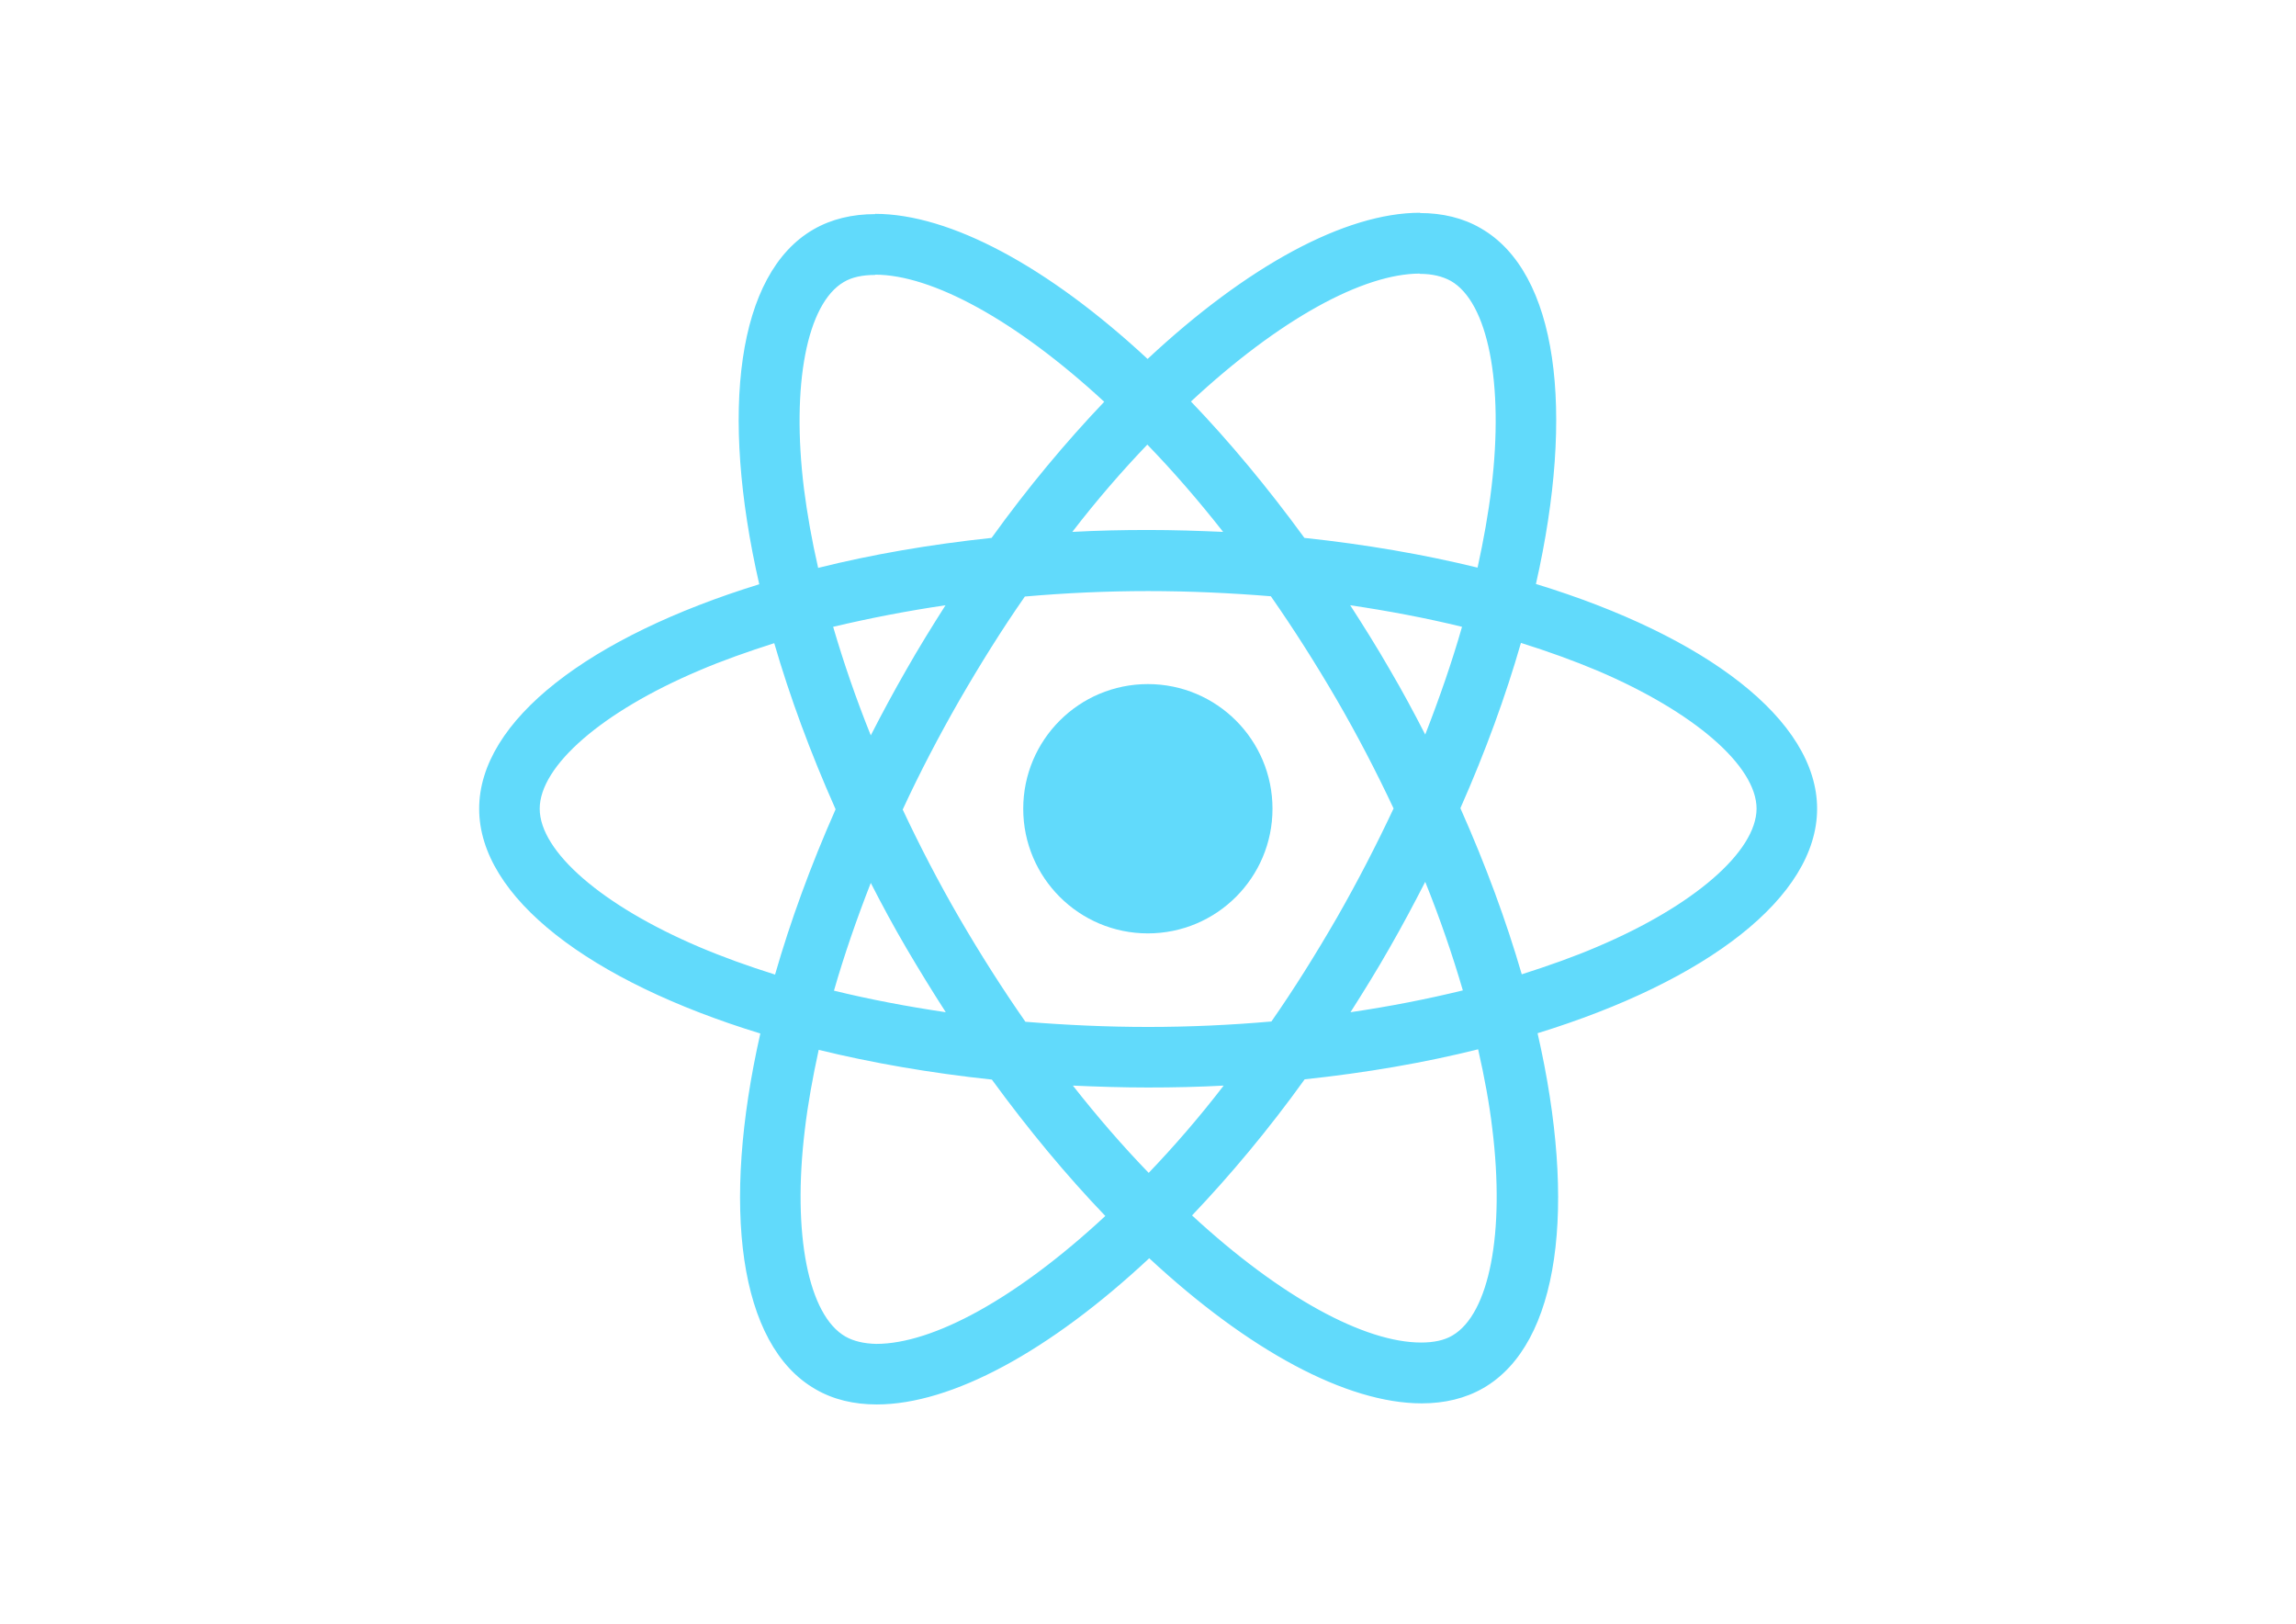
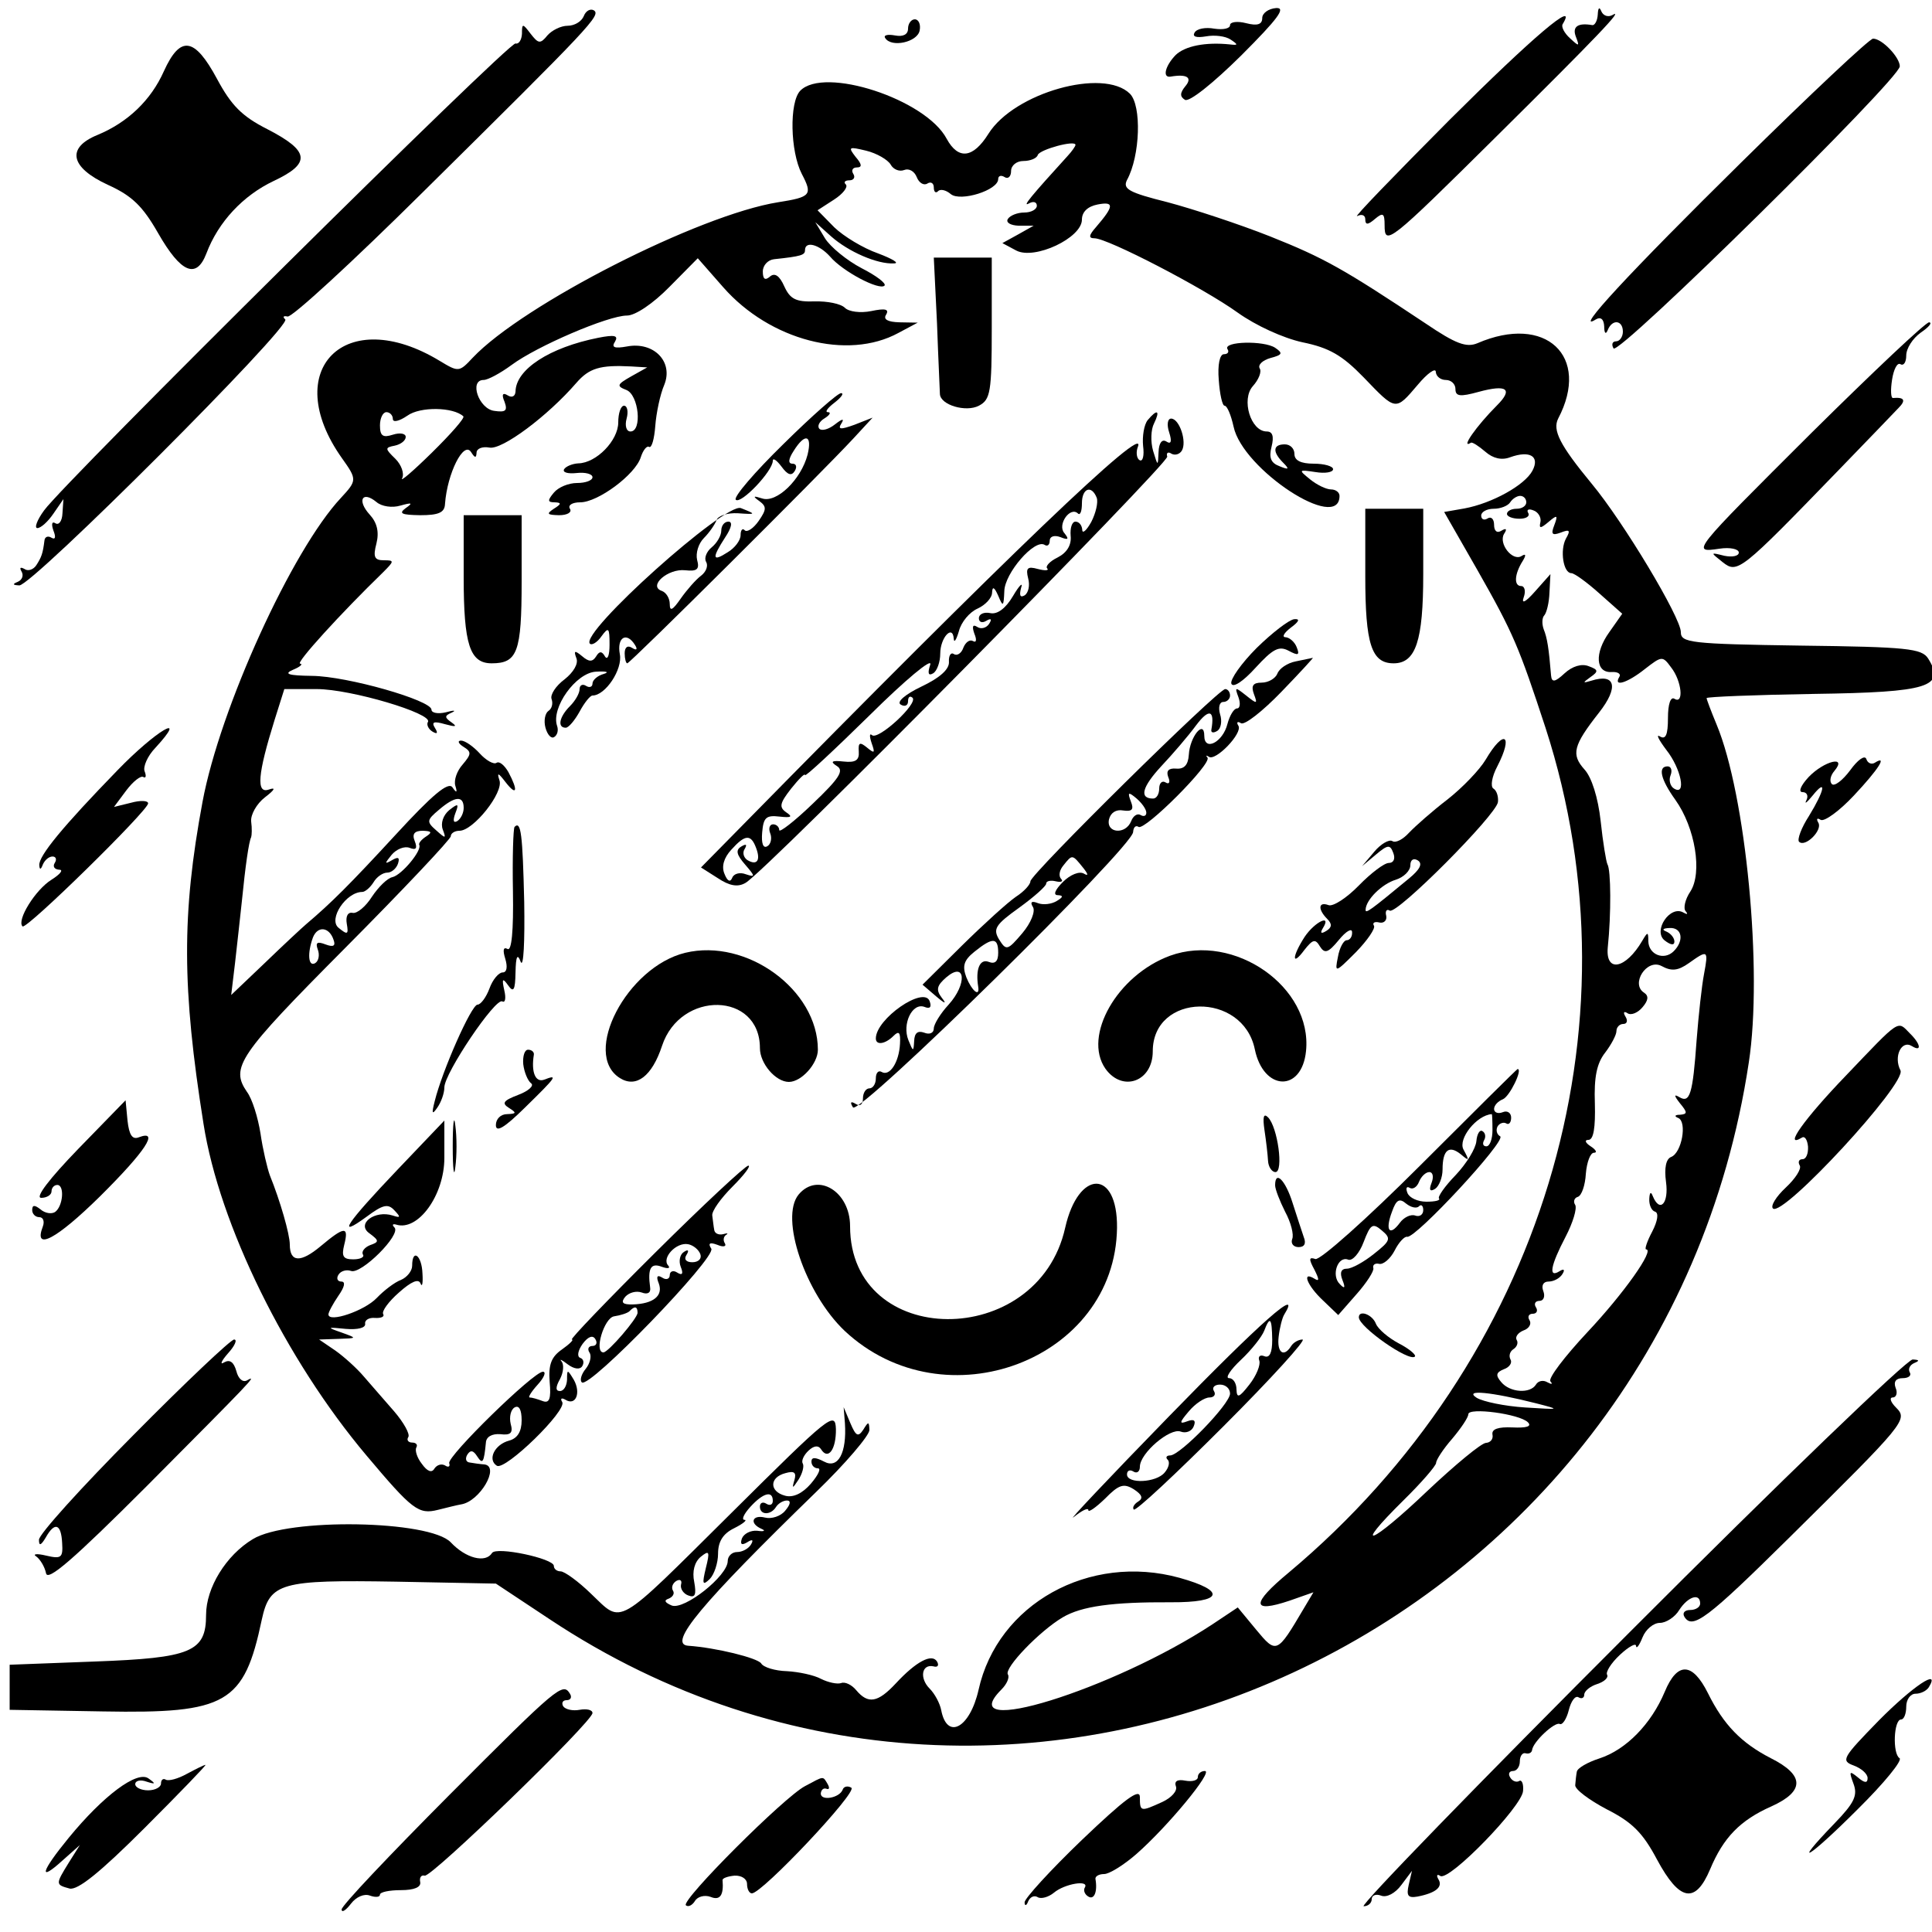
- <svg xmlns="http://www.w3.org/2000/svg" viewBox="0 0 841.9 595.3">
-   <g fill="#61DAFB">
-     <path d="M666.3 296.5c0-32.5-40.7-63.3-103.1-82.4 14.4-63.6 8-114.2-20.2-130.4-6.5-3.8-14.1-5.6-22.4-5.6v22.3c4.6 0 8.3.9 11.4 2.6 13.6 7.8 19.5 37.5 14.9 75.7-1.1 9.4-2.9 19.3-5.1 29.4-19.6-4.8-41-8.5-63.5-10.9-13.5-18.5-27.5-35.3-41.6-50 32.6-30.3 63.2-46.9 84-46.9V78c-27.5 0-63.5 19.6-99.9 53.6-36.4-33.8-72.4-53.2-99.9-53.2v22.3c20.7 0 51.4 16.5 84 46.6-14 14.7-28 31.4-41.3 49.9-22.6 2.4-44 6.1-63.6 11-2.3-10-4-19.7-5.2-29-4.7-38.2 1.1-67.9 14.6-75.8 3-1.8 6.9-2.6 11.5-2.6V78.5c-8.4 0-16 1.8-22.6 5.6-28.1 16.2-34.4 66.7-19.9 130.1-62.2 19.2-102.7 49.9-102.7 82.3 0 32.5 40.7 63.3 103.1 82.4-14.4 63.6-8 114.2 20.2 130.4 6.5 3.8 14.1 5.6 22.5 5.6 27.5 0 63.5-19.6 99.9-53.6 36.4 33.8 72.4 53.2 99.9 53.2 8.4 0 16-1.8 22.6-5.6 28.1-16.2 34.4-66.7 19.9-130.1 62-19.1 102.5-49.9 102.5-82.3zm-130.2-66.7c-3.7 12.9-8.3 26.2-13.5 39.5-4.1-8-8.4-16-13.1-24-4.6-8-9.5-15.8-14.4-23.4 14.2 2.1 27.9 4.7 41 7.9zm-45.8 106.5c-7.8 13.5-15.8 26.3-24.1 38.2-14.9 1.3-30 2-45.2 2-15.1 0-30.2-.7-45-1.9-8.3-11.9-16.4-24.6-24.2-38-7.6-13.1-14.5-26.4-20.8-39.8 6.2-13.4 13.2-26.8 20.7-39.9 7.8-13.5 15.8-26.3 24.1-38.2 14.9-1.3 30-2 45.2-2 15.1 0 30.2.7 45 1.9 8.3 11.9 16.4 24.6 24.2 38 7.6 13.1 14.5 26.4 20.8 39.8-6.3 13.4-13.2 26.8-20.7 39.9zm32.3-13c5.4 13.4 10 26.8 13.8 39.8-13.1 3.2-26.9 5.9-41.2 8 4.9-7.7 9.8-15.6 14.4-23.7 4.6-8 8.9-16.1 13-24.1zM421.2 430c-9.3-9.6-18.6-20.3-27.8-32 9 .4 18.2.7 27.5.7 9.4 0 18.7-.2 27.8-.7-9 11.7-18.3 22.4-27.5 32zm-74.4-58.9c-14.2-2.1-27.9-4.7-41-7.9 3.7-12.9 8.3-26.2 13.5-39.5 4.1 8 8.4 16 13.1 24 4.7 8 9.5 15.8 14.4 23.4zM420.7 163c9.3 9.6 18.6 20.3 27.8 32-9-.4-18.2-.7-27.5-.7-9.4 0-18.7.2-27.8.7 9-11.7 18.3-22.4 27.5-32zm-74 58.9c-4.9 7.7-9.8 15.6-14.4 23.7-4.6 8-8.9 16-13 24-5.4-13.4-10-26.8-13.8-39.8 13.1-3.1 26.9-5.8 41.2-7.9zm-90.5 125.2c-35.4-15.1-58.3-34.9-58.3-50.6 0-15.7 22.9-35.6 58.3-50.6 8.6-3.7 18-7 27.7-10.1 5.7 19.6 13.2 40 22.5 60.9-9.2 20.8-16.6 41.1-22.2 60.6-9.9-3.1-19.3-6.5-28-10.2zM310 490c-13.6-7.8-19.5-37.5-14.9-75.7 1.1-9.4 2.9-19.3 5.1-29.4 19.6 4.8 41 8.5 63.5 10.9 13.5 18.5 27.5 35.3 41.6 50-32.6 30.3-63.2 46.9-84 46.9-4.5-.1-8.3-1-11.3-2.7zm237.2-76.2c4.7 38.2-1.1 67.9-14.6 75.8-3 1.8-6.9 2.6-11.5 2.6-20.7 0-51.4-16.5-84-46.6 14-14.7 28-31.4 41.3-49.9 22.6-2.4 44-6.1 63.6-11 2.3 10.1 4.1 19.8 5.2 29.1zm38.5-66.7c-8.6 3.7-18 7-27.7 10.1-5.7-19.6-13.2-40-22.5-60.9 9.2-20.8 16.6-41.1 22.2-60.6 9.9 3.1 19.3 6.5 28.1 10.2 35.4 15.1 58.3 34.9 58.3 50.6-.1 15.7-23 35.6-58.4 50.6zM320.8 78.4z" />
-     <circle cx="420.9" cy="296.5" r="45.7" />
-     <path d="M520.5 78.1z" />
+ <svg xmlns="http://www.w3.org/2000/svg" version="1.0" width="300pt" height="300pt" viewBox="0 0 300 300" preserveAspectRatio="xMidYMid meet">
+   <g transform="translate(0,300) scale(0.05,-0.05)" fill="#000000" stroke="none">
+     <path d="M1813 5950 c-7 -17 -29 -30 -50 -30 -21 0 -49 -14 -63 -30 -22 -27 -28 -26 -52 5 -25 33 -27 33 -27 0 -1 -19 -10 -33 -20 -30 -21 5 -1398 -1359 -1464 -1450 -22 -30 -31 -55 -21 -55 11 0 33 20 50 45 l31 45 -3 -44 c-1 -24 -11 -38 -22 -31 -11 7 -13 -3 -6 -23 8 -20 6 -29 -6 -22 -11 7 -21 3 -22 -9 -5 -40 -9 -51 -25 -76 -9 -14 -26 -20 -37 -12 -13 7 -16 4 -9 -8 7 -12 2 -26 -12 -32 -17 -7 -16 -10 5 -11 39 -2 846 805 826 826 -9 8 -6 12 7 9 13 -4 202 170 420 386 526 520 554 550 531 565 -11 6 -25 -2 -31 -18z" />
+     <path d="M3920 5944 c0 -20 -15 -25 -50 -16 -27 7 -50 4 -50 -6 0 -11 -22 -15 -49 -11 -27 5 -54 0 -61 -12 -8 -13 5 -17 35 -12 27 5 61 1 77 -10 24 -16 23 -18 -2 -15 -77 8 -140 -5 -169 -33 -32 -33 -42 -71 -16 -67 52 9 69 -3 46 -30 -17 -21 -17 -32 -1 -42 13 -8 87 51 174 137 115 115 141 150 109 148 -24 -2 -43 -16 -43 -31z" />
+     <path d="M4962 5955 c-1 -19 -9 -34 -17 -33 -45 8 -63 -5 -51 -36 12 -31 10 -31 -18 -5 -18 16 -28 36 -23 44 49 81 -93 -40 -351 -297 -171 -172 -301 -306 -287 -299 14 7 25 3 25 -10 0 -18 8 -18 30 1 25 21 30 18 30 -19 0 -66 13 -56 344 272 316 313 403 404 363 380 -13 -7 -28 -2 -34 12 -6 15 -10 11 -11 -10z" />
+     <path d="M2820 5911 c0 -18 -15 -26 -41 -21 -22 4 -36 1 -30 -8 19 -31 100 -13 107 23 4 19 -3 35 -15 35 -11 0 -21 -13 -21 -29z" />
+     <path d="M5407 5495 c-346 -341 -523 -532 -451 -487 15 9 25 1 26 -22 0 -21 5 -26 11 -11 14 35 47 31 47 -5 0 -16 -10 -30 -21 -30 -12 0 -15 -10 -8 -22 15 -24 889 837 889 876 0 28 -55 86 -83 86 -11 0 -195 -173 -410 -385z" />
+     <path d="M509 5779 c-40 -90 -112 -159 -206 -198 -98 -40 -85 -101 32 -155 75 -34 108 -66 156 -150 71 -124 119 -144 150 -63 37 98 114 180 209 225 117 55 112 93 -20 161 -79 40 -112 74 -156 156 -70 130 -114 136 -165 24z" />
+     <path d="M2485 5718 c-34 -36 -31 -188 5 -258 34 -65 29 -72 -73 -88 -246 -39 -793 -318 -949 -483 -42 -45 -44 -45 -102 -10 -293 178 -499 -27 -304 -302 47 -66 47 -69 -3 -123 -152 -162 -376 -654 -430 -944 -65 -349 -64 -579 3 -1000 49 -313 255 -732 506 -1030 143 -170 162 -184 222 -169 28 7 60 15 72 17 58 9 121 117 73 124 -14 1 -35 4 -46 6 -12 1 -15 12 -8 24 10 16 19 14 31 -5 17 -26 21 -19 27 43 1 18 19 28 45 26 32 -4 40 4 32 32 -5 21 0 44 12 51 14 8 22 -7 22 -40 0 -35 -13 -56 -39 -63 -45 -12 -68 -59 -38 -78 26 -16 219 172 203 198 -7 11 -2 14 10 7 32 -20 49 21 26 62 -20 33 -21 33 -21 0 -1 -19 -10 -35 -22 -35 -14 0 -14 12 0 37 11 21 13 45 5 55 -8 9 1 5 19 -9 20 -15 38 -17 45 -6 7 11 4 23 -6 26 -11 4 -7 23 7 43 17 23 32 29 40 15 7 -11 3 -21 -9 -21 -12 0 -17 -9 -9 -21 7 -11 1 -34 -12 -50 -14 -17 -19 -36 -12 -42 22 -22 418 388 402 415 -11 17 -5 21 19 12 19 -8 29 -5 23 5 -6 9 -4 21 4 26 8 5 4 6 -10 2 -14 -3 -26 3 -27 14 -2 10 -4 30 -6 44 -2 14 27 54 63 90 36 36 58 65 49 65 -9 0 -139 -121 -289 -270 -149 -148 -266 -270 -259 -270 7 0 -7 -14 -31 -31 -33 -23 -42 -47 -38 -100 5 -54 -1 -68 -22 -60 -16 6 -33 11 -40 11 -6 0 5 18 25 40 20 22 27 40 16 40 -29 0 -297 -262 -291 -284 4 -11 -3 -14 -13 -7 -11 6 -25 2 -33 -10 -8 -14 -22 -9 -39 15 -15 19 -22 42 -17 51 5 8 -1 15 -13 15 -12 0 -18 8 -12 17 6 9 -14 45 -44 80 -30 34 -72 83 -94 108 -22 26 -62 62 -89 81 l-50 34 60 2 c59 2 59 2 9 20 -46 16 -45 17 14 11 37 -3 62 3 60 16 -2 11 12 20 31 18 19 -1 30 4 25 12 -5 9 17 39 49 67 38 34 61 44 67 28 5 -13 8 1 6 31 -2 57 -32 79 -32 24 0 -16 -16 -36 -35 -44 -19 -7 -52 -32 -75 -56 -38 -40 -150 -78 -150 -51 0 7 14 33 31 58 19 27 23 44 9 44 -12 0 -16 10 -9 21 7 12 25 17 39 12 31 -12 157 113 135 135 -8 8 -6 12 5 9 68 -22 150 91 150 207 l0 116 -145 -152 c-160 -168 -193 -217 -97 -147 51 38 67 42 87 20 20 -21 19 -24 -5 -16 -56 18 -114 -26 -73 -55 31 -23 31 -27 2 -37 -17 -7 -27 -20 -22 -29 6 -8 -8 -15 -30 -15 -31 0 -37 9 -28 45 15 59 1 58 -73 -4 -62 -52 -96 -51 -96 5 0 32 -30 136 -62 215 -8 22 -22 81 -29 130 -8 50 -26 108 -42 129 -52 76 -27 113 303 445 182 183 330 340 330 349 0 9 12 17 27 17 43 0 138 119 124 157 -8 25 -4 24 19 -6 35 -45 40 -27 9 31 -12 21 -28 35 -37 29 -9 -6 -33 8 -52 29 -20 22 -46 40 -58 40 -12 0 -9 -9 7 -19 26 -16 25 -23 -2 -55 -18 -20 -28 -49 -23 -66 7 -22 4 -24 -9 -5 -13 18 -62 -23 -176 -147 -142 -154 -200 -212 -278 -278 -13 -11 -71 -65 -128 -120 l-105 -100 12 100 c6 55 16 141 21 190 11 111 22 187 29 200 2 6 3 27 0 49 -2 21 17 55 43 75 30 23 35 32 12 24 -40 -14 -35 47 18 217 l30 95 101 0 c105 0 361 -76 345 -102 -5 -8 1 -22 14 -30 15 -9 18 -5 8 11 -12 19 -4 22 31 12 33 -9 39 -8 21 5 -23 16 -23 21 0 31 15 7 7 8 -18 1 -25 -6 -45 -2 -45 8 0 29 -261 104 -371 105 -74 1 -89 6 -59 19 22 9 32 18 22 19 -15 1 127 157 257 283 36 36 36 38 3 38 -29 0 -34 10 -23 52 9 36 2 65 -21 90 -40 44 -23 75 21 39 16 -14 49 -19 75 -11 36 10 39 8 16 -8 -23 -17 -13 -21 45 -22 57 0 76 8 77 35 7 95 58 197 81 161 12 -19 16 -19 17 -2 0 13 18 20 40 16 39 -8 181 98 270 201 40 46 74 56 170 51 l50 -3 -50 -28 c-44 -25 -46 -30 -15 -42 39 -15 50 -129 13 -129 -13 0 -18 18 -12 40 6 22 2 40 -8 40 -10 0 -18 -23 -18 -52 0 -56 -68 -126 -124 -127 -18 -1 -38 -9 -44 -18 -6 -10 11 -15 39 -12 27 3 49 -3 49 -13 0 -10 -21 -18 -48 -18 -26 0 -58 -13 -72 -30 -20 -24 -20 -30 3 -30 21 -1 21 -5 -3 -20 -24 -16 -21 -19 16 -20 26 0 41 9 34 20 -7 11 7 20 32 20 55 0 171 86 188 140 7 22 19 37 26 32 8 -4 16 25 19 65 3 40 15 98 28 128 29 72 -33 135 -116 119 -39 -7 -49 -3 -37 15 11 19 -1 22 -52 12 -151 -30 -256 -98 -257 -167 -1 -15 -11 -20 -24 -12 -16 10 -20 3 -10 -20 10 -28 3 -33 -32 -28 -48 6 -79 96 -33 96 13 0 52 21 86 46 79 59 301 154 359 154 26 0 81 37 132 89 l88 89 79 -90 c145 -165 386 -228 544 -142 l60 32 -56 1 c-37 1 -52 9 -42 24 10 17 -3 20 -46 11 -34 -7 -70 -2 -82 10 -13 13 -55 21 -94 20 -58 -2 -76 7 -94 46 -15 34 -30 44 -45 31 -15 -13 -22 -8 -22 16 0 19 16 36 35 38 85 9 96 13 96 28 0 30 44 18 78 -20 39 -46 153 -106 169 -90 6 7 -26 31 -71 54 -46 24 -97 66 -114 93 l-30 50 49 -44 c54 -48 144 -87 195 -84 19 0 -4 14 -49 31 -46 16 -107 53 -136 81 l-52 53 51 33 c28 18 44 39 37 47 -8 7 -3 13 11 13 13 0 19 9 12 20 -7 11 -2 20 11 20 17 0 16 10 -4 33 -24 31 -21 32 33 19 33 -8 67 -28 76 -43 8 -15 27 -23 42 -17 15 6 32 -4 39 -22 7 -18 22 -27 33 -20 11 7 20 1 20 -12 0 -14 6 -19 13 -12 7 8 25 4 40 -9 30 -24 147 12 147 47 0 10 9 13 20 6 11 -7 20 2 20 19 0 17 17 31 38 31 21 0 42 8 45 19 7 17 117 47 117 31 0 -4 -11 -20 -25 -35 -111 -122 -142 -159 -120 -147 14 8 25 5 25 -7 0 -11 -17 -21 -39 -21 -21 0 -44 -9 -51 -20 -7 -11 8 -20 34 -21 l46 0 -48 -27 -49 -27 43 -23 c57 -30 204 39 204 96 0 24 18 41 49 47 52 10 51 -5 -5 -70 -23 -26 -24 -35 -5 -35 41 0 338 -154 445 -231 56 -40 141 -79 201 -92 83 -17 123 -40 190 -109 101 -105 98 -105 168 -23 30 36 56 54 56 40 1 -14 15 -25 31 -25 17 0 30 -13 30 -28 0 -23 14 -25 72 -9 88 24 108 9 57 -42 -64 -64 -115 -137 -81 -116 4 3 24 -10 45 -28 24 -21 51 -27 77 -17 61 22 93 3 69 -42 -24 -45 -125 -101 -211 -117 l-63 -11 103 -180 c112 -197 129 -238 212 -491 302 -933 -12 -1965 -798 -2623 -117 -97 -116 -127 3 -87 l74 26 -31 -52 c-82 -139 -84 -140 -147 -64 l-57 69 -78 -52 c-308 -203 -813 -360 -656 -203 17 17 26 38 20 47 -12 20 99 135 170 177 59 35 155 48 336 47 162 -1 174 35 27 76 -280 77 -565 -81 -624 -348 -27 -119 -98 -157 -116 -63 -4 21 -20 51 -36 67 -32 32 -25 77 12 69 13 -4 18 3 11 15 -16 26 -65 0 -128 -68 -56 -60 -86 -65 -123 -21 -14 17 -35 27 -47 22 -12 -4 -40 2 -62 13 -22 12 -70 22 -106 24 -37 1 -73 12 -80 24 -11 17 -140 49 -227 55 -64 5 39 129 398 478 91 88 165 175 165 192 -1 27 -3 27 -19 1 -16 -24 -23 -20 -40 20 l-21 50 4 -50 c6 -92 -21 -143 -65 -119 -27 14 -39 14 -39 0 0 -12 9 -21 20 -21 11 0 1 -21 -22 -48 -26 -30 -55 -44 -80 -37 -49 13 -49 57 1 70 28 8 35 2 28 -22 -8 -27 -6 -27 13 2 12 19 18 42 13 50 -5 8 3 26 18 40 17 16 31 17 39 4 22 -35 47 0 46 63 -2 57 -19 43 -325 -261 -364 -361 -336 -345 -435 -251 -40 39 -83 70 -95 70 -11 0 -21 7 -21 17 0 23 -179 61 -192 40 -20 -32 -81 -17 -128 33 -65 69 -506 77 -615 10 -83 -50 -145 -151 -145 -235 0 -115 -46 -134 -346 -145 l-264 -10 0 -70 0 -70 290 -5 c384 -7 438 24 493 285 25 115 58 124 417 118 l310 -6 166 -110 c1462 -972 3457 -47 3725 1728 44 285 -9 832 -100 1050 -17 41 -31 78 -31 82 0 4 150 10 333 13 358 5 410 22 355 110 -20 31 -65 36 -395 40 -345 5 -373 9 -373 42 0 45 -178 342 -277 461 -99 120 -122 166 -104 202 102 194 -39 326 -251 234 -34 -14 -67 -2 -160 61 -257 171 -316 204 -484 271 -96 38 -239 85 -318 106 -120 30 -140 41 -126 69 41 75 46 231 9 268 -82 81 -359 3 -439 -124 -48 -77 -94 -82 -130 -16 -65 123 -381 226 -455 149z m-1046 -1011 c5 -5 -39 -55 -98 -113 -58 -57 -100 -93 -92 -79 7 14 -2 41 -21 60 -33 32 -33 35 -2 41 19 4 34 16 34 27 0 11 -18 14 -40 7 -31 -10 -40 -4 -40 29 0 22 9 41 20 41 11 0 20 -10 20 -21 0 -12 20 -7 45 10 40 29 143 27 174 -2z m3301 -267 c0 -11 -13 -20 -30 -20 -16 0 -30 -7 -30 -16 0 -8 17 -15 39 -15 21 0 33 8 27 18 -6 10 1 14 16 8 15 -5 25 -22 22 -36 -5 -21 0 -21 25 0 27 23 30 22 18 -10 -11 -28 -7 -33 20 -23 28 11 31 7 16 -19 -19 -36 -8 -107 17 -107 9 0 48 -28 87 -63 l71 -63 -40 -57 c-47 -65 -43 -128 8 -124 18 1 29 -6 23 -15 -20 -33 25 -19 79 24 53 41 55 42 82 5 33 -42 40 -116 10 -97 -12 7 -20 -17 -20 -60 0 -52 -7 -68 -25 -57 -13 8 -4 -10 20 -42 46 -58 63 -144 24 -120 -12 7 -17 26 -11 41 6 15 2 28 -9 28 -31 0 -22 -40 24 -104 62 -87 84 -226 47 -284 -17 -25 -23 -53 -15 -62 8 -9 5 -11 -7 -4 -41 24 -95 -56 -59 -86 19 -15 31 -17 31 -4 0 11 -11 25 -25 31 -15 6 -11 10 10 11 39 2 46 -39 13 -72 -30 -30 -78 -11 -79 31 0 30 -2 30 -19 1 -51 -87 -114 -100 -107 -21 11 104 10 242 -1 259 -4 8 -14 68 -21 134 -8 73 -28 136 -50 160 -42 47 -36 74 45 177 62 79 51 123 -24 99 -27 -8 -28 -7 -3 11 26 18 25 23 -5 34 -22 9 -51 0 -75 -22 -30 -28 -40 -29 -42 -7 -7 85 -12 117 -23 144 -6 17 -5 36 2 43 7 8 15 39 16 71 l3 57 -48 -54 c-29 -33 -43 -40 -35 -18 7 19 3 35 -8 35 -23 0 -21 37 5 78 11 18 10 24 -4 15 -28 -17 -72 39 -54 69 10 15 7 19 -8 10 -14 -9 -23 -1 -23 18 0 18 -9 27 -20 20 -11 -7 -20 -3 -20 9 0 11 17 21 39 21 21 0 44 9 51 20 7 11 21 20 31 20 11 0 19 -9 19 -20z m-3300 -949 c0 -16 -9 -34 -20 -41 -12 -7 -14 2 -6 24 12 31 9 32 -19 10 -19 -16 -27 -41 -20 -60 11 -29 9 -29 -20 -3 -31 27 -30 32 8 64 50 43 77 45 77 6z m-117 -89 c-14 -9 -24 -21 -21 -26 9 -17 -54 -93 -83 -100 -16 -3 -44 -31 -64 -61 -19 -30 -46 -53 -60 -50 -15 3 -22 -11 -18 -34 6 -34 2 -35 -26 -12 -32 27 24 111 74 111 9 0 25 14 35 30 10 17 29 30 43 30 13 0 28 13 33 28 6 19 1 22 -18 11 -24 -14 -24 -11 -2 16 15 18 40 28 56 22 20 -8 25 -2 16 21 -9 22 -1 32 25 32 28 -1 30 -5 10 -18z m-287 -321 c7 -19 -1 -23 -25 -14 -26 10 -32 6 -24 -16 6 -16 3 -35 -8 -42 -22 -13 -25 31 -7 80 15 37 51 32 64 -8z m4256 -106 c-7 -36 -17 -128 -23 -205 -12 -169 -21 -197 -54 -177 -17 10 -16 4 2 -19 24 -29 24 -34 0 -36 -16 0 -18 -5 -5 -10 28 -12 11 -108 -22 -121 -16 -6 -22 -34 -16 -78 9 -66 -19 -97 -41 -44 -6 16 -10 12 -11 -8 -1 -19 7 -37 18 -40 12 -4 8 -29 -9 -62 -16 -30 -24 -55 -19 -55 28 0 -70 -138 -182 -257 -71 -76 -123 -144 -115 -153 8 -9 4 -10 -9 -3 -13 8 -29 5 -36 -7 -18 -29 -81 -25 -108 8 -18 21 -16 30 9 40 17 6 26 20 20 30 -6 11 -2 25 9 32 11 7 16 20 10 29 -5 9 4 22 21 29 18 6 26 21 19 32 -7 11 -2 20 10 20 12 0 17 9 10 20 -7 11 -2 20 11 20 13 0 18 14 12 30 -7 18 0 30 16 30 16 0 35 10 43 23 9 14 5 18 -9 9 -35 -22 -28 17 19 107 23 44 36 88 30 99 -7 10 -3 22 8 25 12 4 23 36 25 72 3 36 14 65 25 65 11 0 7 9 -10 20 -17 11 -20 20 -7 20 16 0 22 38 20 113 -3 82 6 125 32 158 19 25 35 55 35 67 0 12 10 22 21 22 12 0 15 10 7 23 -8 13 -5 18 7 10 11 -7 32 2 46 19 18 21 20 35 5 45 -43 27 8 107 54 83 31 -17 51 -15 85 9 59 42 61 41 47 -34z m-3117 -870 c5 -14 -6 -25 -25 -25 -19 0 -27 9 -18 23 9 14 5 18 -8 9 -12 -7 -17 -28 -10 -46 9 -22 5 -28 -11 -18 -12 8 -23 4 -23 -8 0 -12 -11 -16 -23 -8 -16 10 -20 4 -11 -18 14 -38 -17 -63 -80 -65 -33 -1 -39 6 -24 24 12 13 34 19 51 13 18 -7 29 -1 26 16 -8 59 2 77 36 64 19 -7 28 -5 20 4 -21 23 25 73 62 66 16 -3 33 -17 38 -31z m-195 -182 c0 -17 -91 -123 -106 -123 -30 0 2 107 33 112 20 3 42 10 48 16 16 17 25 15 25 -5z m2790 -281 c78 -20 77 -20 -34 -13 -63 4 -130 18 -150 30 -42 27 46 18 184 -17z m-25 -59 c13 -13 -4 -18 -48 -16 -44 2 -65 -5 -62 -22 3 -14 -6 -25 -20 -26 -14 0 -96 -68 -183 -150 -174 -166 -237 -190 -74 -29 56 55 102 108 102 117 0 9 22 43 50 75 27 32 50 66 50 76 0 22 159 1 185 -25z m-2345 -244 c0 -12 -9 -16 -20 -9 -11 7 -20 3 -20 -9 0 -27 34 -27 50 -1 7 11 22 20 34 20 13 0 11 -12 -5 -31 -14 -18 -43 -27 -63 -22 -40 10 -50 -18 -11 -35 14 -6 8 -9 -13 -6 -21 2 -42 -9 -48 -24 -6 -18 -1 -22 16 -12 17 11 21 8 12 -7 -8 -13 -27 -23 -43 -23 -16 0 -29 -13 -29 -28 0 -46 -135 -153 -174 -138 -21 9 -25 16 -10 21 13 5 20 16 14 25 -6 10 -1 23 10 30 12 7 19 2 15 -11 -3 -13 8 -29 23 -34 21 -8 25 3 18 42 -7 33 1 62 20 78 27 22 29 17 16 -35 -12 -50 -10 -55 12 -34 14 14 26 50 26 79 0 37 15 62 50 79 28 14 42 26 32 26 -10 0 -2 18 18 40 40 44 70 52 70 19z" />
+     <path d="M2910 4995 c4 -113 9 -211 9 -219 2 -34 81 -57 121 -36 36 19 40 42 40 241 l0 219 -90 0 -90 0 10 -205z" />
+     <path d="M5626 4656 c-374 -373 -375 -373 -286 -360 33 5 60 -1 60 -12 0 -11 -20 -15 -45 -10 -44 11 -44 11 -5 -20 46 -36 55 -29 358 284 89 92 174 180 188 195 24 24 18 34 -17 31 -7 -1 -8 25 -3 57 5 32 16 54 26 48 10 -6 18 6 18 27 0 22 20 53 45 71 25 17 37 31 26 32 -10 1 -174 -154 -365 -343z" />
+     <path d="M3812 4916 c6 -9 1 -16 -11 -16 -13 0 -20 -33 -16 -80 3 -44 11 -80 18 -80 8 0 20 -29 28 -65 28 -133 329 -330 329 -215 0 11 -12 20 -26 20 -15 0 -44 14 -65 31 -37 30 -37 31 16 23 30 -5 55 -1 55 9 0 9 -27 17 -60 17 -40 0 -60 10 -60 30 0 17 -13 30 -30 30 -37 0 -39 -23 -5 -57 20 -20 18 -23 -11 -11 -27 10 -34 26 -25 61 8 32 3 47 -15 47 -50 0 -80 100 -43 141 18 20 28 45 21 55 -6 11 9 25 33 32 38 10 40 15 15 32 -35 23 -162 20 -148 -4z" />
+     <path d="M2433 4621 c-89 -87 -156 -165 -148 -173 16 -15 115 89 115 121 0 10 12 2 27 -18 19 -26 31 -30 41 -14 8 13 5 23 -7 23 -14 0 -13 14 4 40 35 56 58 50 43 -12 -20 -77 -96 -151 -141 -136 -28 9 -30 7 -9 -8 23 -17 23 -26 -2 -62 -16 -23 -36 -36 -43 -29 -7 8 -13 1 -13 -15 0 -16 -18 -40 -40 -53 -48 -31 -50 -19 -8 46 20 30 24 49 10 49 -12 0 -22 -12 -22 -28 0 -15 -13 -38 -30 -52 -16 -13 -24 -34 -17 -45 7 -12 0 -31 -16 -43 -16 -12 -44 -44 -63 -71 -25 -36 -34 -41 -34 -17 0 18 -11 36 -25 41 -43 15 19 70 73 64 37 -4 45 3 37 32 -5 21 4 51 21 68 17 17 34 42 39 55 4 14 34 24 67 22 57 -4 57 -3 9 16 -48 19 -502 -388 -469 -421 6 -6 23 4 36 23 22 30 25 27 25 -26 0 -33 -6 -49 -14 -37 -10 18 -18 17 -28 0 -11 -17 -22 -17 -43 1 -23 19 -27 18 -18 -6 7 -17 -9 -44 -37 -66 -27 -20 -45 -48 -40 -61 5 -14 1 -30 -10 -37 -10 -7 -15 -30 -9 -52 6 -22 18 -35 27 -29 10 6 14 21 9 35 -19 56 58 164 120 168 33 2 44 -1 25 -7 -19 -5 -35 -19 -35 -30 0 -10 -9 -14 -20 -7 -11 7 -20 2 -20 -10 0 -13 -13 -36 -30 -53 -33 -33 -40 -67 -13 -67 9 0 28 23 43 50 15 28 33 50 40 50 40 0 94 81 85 128 -10 53 21 71 47 29 9 -14 5 -18 -9 -9 -14 9 -23 2 -23 -17 0 -17 4 -31 8 -31 9 0 602 590 702 698 l60 65 -56 -22 c-44 -16 -53 -15 -41 4 10 16 3 15 -20 -3 -19 -15 -40 -21 -48 -14 -8 8 -1 23 16 33 16 10 21 19 10 19 -10 0 -1 13 20 29 22 17 31 30 21 30 -9 1 -90 -70 -179 -158z" />
+     <path d="M3564 4695 c-11 -14 -17 -50 -14 -80 4 -30 -1 -50 -11 -44 -9 5 -12 25 -5 42 30 78 -408 -341 -1230 -1178 l-127 -129 52 -33 c36 -24 62 -29 86 -15 60 32 1315 1303 1310 1324 -4 12 3 16 13 9 11 -6 25 -2 32 9 17 27 -7 100 -33 100 -11 0 -14 -19 -6 -43 9 -28 6 -38 -9 -28 -13 8 -23 -4 -24 -33 -2 -45 -2 -45 -17 4 -8 28 -7 66 3 85 20 41 10 46 -20 10z m-158 -241 c5 -14 -3 -48 -17 -75 -15 -27 -28 -38 -28 -24 -1 14 -10 25 -21 25 -11 0 -17 -20 -15 -44 3 -28 -11 -52 -40 -67 -25 -12 -39 -28 -33 -34 7 -7 -6 -8 -29 -2 -32 9 -38 3 -30 -29 6 -22 1 -45 -11 -53 -14 -8 -17 0 -11 23 7 20 -5 9 -25 -25 -23 -39 -49 -58 -71 -53 -19 4 -35 -3 -35 -16 0 -12 10 -16 23 -8 15 9 18 5 9 -9 -8 -13 -25 -18 -37 -10 -14 9 -17 2 -9 -21 8 -19 6 -29 -4 -23 -10 6 -23 -3 -30 -20 -6 -18 -20 -27 -30 -20 -9 6 -16 -5 -15 -24 2 -23 -28 -50 -85 -77 -52 -25 -78 -48 -65 -56 13 -8 23 -3 23 10 0 14 6 18 14 11 18 -18 -107 -133 -126 -116 -8 7 -8 -4 -1 -25 11 -31 9 -33 -14 -14 -23 19 -28 16 -26 -12 2 -27 -10 -35 -47 -31 -37 4 -43 0 -21 -14 23 -14 8 -38 -75 -117 -57 -55 -104 -91 -104 -82 0 10 -9 18 -19 18 -11 0 -15 -13 -9 -28 6 -15 2 -34 -9 -40 -13 -8 -19 9 -16 43 4 46 12 54 54 49 36 -4 42 -1 21 13 -23 16 -21 28 15 74 24 30 43 49 43 42 0 -7 90 77 201 186 110 109 195 180 188 157 -9 -27 -6 -36 9 -27 12 7 22 35 22 61 0 50 39 92 42 46 1 -14 8 -3 16 24 7 28 33 59 58 70 24 11 45 33 45 50 1 20 7 17 19 -10 15 -36 17 -34 19 14 1 56 94 163 125 144 9 -6 16 0 16 13 0 13 14 18 33 11 25 -10 28 -7 12 13 -22 26 19 84 43 60 7 -6 12 8 12 32 0 47 30 58 46 17z m-1058 -1087 c15 -39 3 -56 -27 -38 -12 8 -16 24 -8 35 8 14 4 16 -11 7 -18 -11 -15 -25 12 -56 32 -37 32 -40 2 -30 -18 7 -37 2 -42 -11 -6 -15 -15 -11 -24 12 -10 23 -2 50 21 75 43 48 61 49 77 6z" />
+     <path d="M4240 4211 c0 -211 19 -271 88 -271 69 0 92 70 92 277 l0 203 -90 0 -90 0 0 -209z" />
+     <path d="M1440 4209 c0 -211 19 -269 87 -269 80 0 93 35 93 254 l0 206 -90 0 -90 0 0 -191z" />
+     <path d="M3903 3988 c-48 -48 -83 -98 -79 -111 5 -14 36 6 75 49 54 59 73 69 103 53 30 -16 35 -14 25 11 -6 16 -22 30 -34 31 -13 0 -6 13 16 30 26 19 29 28 10 26 -16 -2 -68 -42 -116 -89z" />
+     <path d="M4024 3946 c-26 -5 -51 -22 -57 -38 -6 -15 -28 -28 -49 -28 -27 0 -33 -10 -24 -35 12 -32 10 -32 -24 -5 -34 27 -36 27 -24 -5 7 -19 5 -35 -4 -35 -10 0 -23 -22 -30 -48 -14 -57 -72 -87 -72 -37 0 52 -45 -3 -48 -59 -2 -31 -14 -45 -39 -43 -24 2 -32 -7 -25 -26 7 -16 3 -24 -8 -17 -11 7 -20 -2 -20 -19 0 -17 -8 -31 -19 -31 -44 0 -34 36 25 100 35 37 84 94 109 128 40 53 58 47 47 -14 -2 -10 7 -11 18 -4 12 7 16 31 9 52 -6 21 -2 38 10 38 11 0 21 9 21 20 0 11 -7 20 -15 20 -22 0 -605 -575 -605 -597 0 -10 -20 -32 -45 -48 -25 -17 -100 -85 -168 -152 l-122 -121 42 -36 c28 -24 34 -25 18 -5 -19 25 -16 38 14 64 60 51 65 -21 7 -85 -25 -27 -46 -61 -46 -74 0 -14 -13 -20 -30 -13 -20 7 -30 -1 -31 -26 -2 -34 -3 -34 -18 3 -20 50 12 117 50 103 17 -7 23 -1 16 18 -18 48 -167 -55 -167 -116 0 -22 29 -18 55 8 17 17 22 11 20 -25 -3 -57 -32 -102 -57 -87 -10 6 -18 -3 -18 -20 0 -17 -9 -31 -20 -31 -11 0 -20 -14 -20 -31 0 -19 -9 -26 -23 -17 -15 9 -18 5 -8 -11 18 -28 869 809 870 855 1 15 8 22 17 16 20 -12 228 196 214 215 -6 7 -4 8 4 3 20 -16 106 73 92 96 -7 11 -3 15 8 8 11 -7 67 37 125 97 58 60 102 108 98 106 -4 -1 -28 -6 -53 -11z m-464 -470 c0 -10 -8 -13 -18 -7 -10 6 -23 -3 -29 -19 -17 -43 -78 -38 -69 5 5 21 22 32 44 28 28 -4 34 3 24 28 -11 29 -8 31 18 9 16 -14 30 -33 30 -44z m-197 -170 c17 -21 18 -28 3 -19 -14 8 -42 -3 -65 -26 -25 -25 -31 -41 -16 -41 18 -1 17 -6 -3 -18 -16 -10 -42 -13 -58 -7 -20 8 -26 4 -16 -12 8 -13 -6 -49 -33 -81 -46 -54 -50 -55 -72 -20 -20 33 -12 46 62 99 47 34 85 68 84 75 0 8 14 11 30 7 17 -4 24 0 16 8 -8 9 -5 27 8 42 27 34 27 34 60 -7z m-263 -265 c0 -27 -10 -36 -30 -28 -27 10 -41 -23 -32 -78 5 -33 -20 -12 -37 30 -13 35 -8 53 26 80 56 45 73 44 73 -4z" />
+     <path d="M365 3608 c-170 -175 -245 -266 -243 -295 1 -15 5 -14 11 2 6 14 19 25 30 25 11 0 14 -9 7 -20 -7 -11 -1 -20 14 -21 14 0 3 -14 -24 -31 -50 -31 -109 -126 -90 -145 12 -11 390 360 390 382 0 9 -24 10 -53 2 l-53 -13 38 51 c21 28 45 47 53 42 8 -5 10 3 4 18 -5 14 9 47 33 72 107 116 2 54 -117 -69z" />
+     <path d="M4614 3641 c-19 -32 -73 -88 -119 -124 -47 -36 -100 -83 -119 -103 -19 -21 -42 -33 -52 -26 -10 6 -36 -9 -56 -33 l-38 -45 43 36 c37 31 44 32 54 5 7 -18 1 -31 -14 -31 -14 0 -56 -32 -93 -70 -38 -39 -80 -66 -94 -61 -32 12 -34 -13 -4 -43 15 -15 15 -26 -3 -37 -16 -10 -20 -7 -11 8 29 46 -24 21 -56 -26 -40 -62 -41 -95 -1 -41 26 33 34 35 48 11 15 -24 26 -20 59 20 22 27 41 38 41 24 1 -14 -7 -25 -17 -25 -9 0 -22 -23 -27 -52 -10 -50 -9 -50 56 15 36 37 61 74 56 82 -6 9 2 14 17 10 14 -3 24 7 21 21 -4 15 2 22 11 16 22 -13 330 296 336 337 2 17 -4 36 -14 42 -10 6 -5 37 12 69 51 99 21 118 -36 21z m-238 -369 c-121 -100 -136 -111 -135 -97 1 31 51 80 94 93 25 8 45 28 45 45 0 17 10 23 23 15 16 -10 7 -28 -27 -56z" />
+     <path d="M5746 3608 c-24 -32 -49 -51 -57 -43 -8 8 -5 26 8 41 41 49 -32 31 -80 -19 -25 -27 -33 -47 -19 -47 13 0 19 -11 12 -25 -7 -14 1 -8 19 14 45 56 38 17 -11 -63 -24 -37 -37 -73 -31 -80 19 -19 74 36 60 59 -7 12 -4 16 7 9 11 -7 58 27 103 75 78 83 106 128 65 102 -10 -6 -22 -1 -26 12 -5 13 -27 -3 -50 -35z" />
+     <path d="M1598 3432 c-4 -5 -7 -95 -5 -200 2 -123 -4 -187 -17 -179 -13 7 -15 -4 -7 -30 8 -26 5 -43 -8 -43 -12 0 -31 -22 -41 -50 -10 -27 -27 -50 -37 -50 -19 0 -110 -206 -133 -300 -10 -39 -8 -43 8 -20 12 17 22 45 22 63 0 44 159 280 180 267 9 -5 12 10 6 35 -8 36 -5 39 12 15 17 -24 22 -15 23 40 1 51 6 60 16 33 9 -21 13 63 11 186 -5 211 -10 253 -30 233z" />
+     <path d="M2128 3041 c-181 -44 -322 -314 -203 -389 51 -32 100 6 131 100 57 173 304 168 304 -7 0 -48 49 -105 90 -105 39 0 90 57 90 100 0 186 -221 347 -412 301z" />
+     <path d="M3634 3032 c-164 -60 -272 -249 -201 -351 53 -74 147 -40 147 54 0 182 280 187 317 6 27 -130 146 -134 159 -5 20 199 -223 368 -422 296z" />
+     <path d="M5733 2660 c-129 -134 -197 -229 -137 -193 9 6 17 -7 19 -28 1 -22 -6 -39 -17 -39 -11 0 -15 -8 -9 -19 7 -10 -13 -41 -43 -69 -30 -28 -48 -57 -40 -65 30 -29 417 390 396 429 -22 42 3 96 36 75 31 -19 27 7 -7 40 -39 40 -28 47 -198 -131z" />
+     <path d="M1625 2695 c3 -25 14 -51 24 -59 11 -7 -7 -24 -39 -36 -47 -18 -53 -26 -29 -41 24 -15 23 -18 -6 -19 -20 0 -35 -15 -35 -34 0 -24 26 -9 90 54 99 97 104 104 60 87 -27 -10 -41 23 -32 78 1 8 -7 15 -18 15 -11 0 -17 -20 -15 -45z" />
+     <path d="M4410 2380 c-165 -165 -311 -295 -325 -290 -20 7 -21 0 -3 -33 15 -30 16 -38 0 -28 -41 25 -22 -22 26 -67 l48 -46 57 65 c31 35 55 72 52 81 -3 10 6 16 18 13 13 -3 35 16 48 41 13 26 31 45 39 43 26 -6 309 299 289 312 -11 6 -14 20 -8 31 6 10 19 14 27 9 8 -5 15 3 15 18 0 15 -12 23 -26 17 -15 -6 -27 -1 -27 10 0 11 12 24 27 30 21 8 63 94 46 94 -2 0 -138 -135 -303 -300z m225 110 c0 -27 -8 -50 -19 -50 -10 0 -13 8 -7 19 6 10 4 23 -5 28 -8 6 -17 -8 -19 -31 -2 -23 -31 -70 -64 -105 -34 -35 -57 -68 -52 -73 5 -6 -12 -10 -39 -10 -27 0 -53 12 -59 27 -6 15 -3 22 7 16 10 -6 23 3 29 19 7 17 21 30 32 30 11 0 14 -15 7 -33 -9 -23 -5 -29 11 -19 12 8 23 35 23 60 0 61 20 77 57 47 26 -22 27 -20 8 15 -18 33 41 107 88 110 1 0 2 -22 2 -50z m-228 -236 c7 7 13 1 13 -12 0 -14 -11 -22 -25 -17 -14 5 -36 -6 -48 -23 -32 -43 -46 -23 -24 35 13 37 23 43 44 25 15 -12 33 -16 40 -8z m-140 -148 c-31 -25 -69 -46 -84 -46 -18 0 -23 -12 -14 -35 10 -25 7 -29 -8 -13 -28 27 -6 89 26 76 13 -5 35 20 48 55 21 55 28 60 56 36 30 -25 28 -32 -24 -73z" />
+     <path d="M243 2432 c-90 -93 -135 -152 -115 -152 17 0 32 9 32 20 0 11 8 20 18 20 23 0 18 -66 -7 -84 -11 -7 -31 -4 -45 8 -19 15 -26 14 -26 -2 0 -12 10 -22 22 -22 12 0 17 -13 11 -29 -30 -78 42 -40 178 94 140 139 186 208 120 183 -20 -8 -30 7 -35 52 l-6 63 -147 -151z" />
+     <path d="M1406 2440 c0 -71 4 -101 8 -65 5 36 5 94 0 130 -4 36 -8 7 -8 -65z" />
+     <path d="M3927 2490 c5 -33 10 -76 11 -95 1 -19 12 -35 23 -35 26 0 7 140 -23 170 -14 14 -17 1 -11 -40z" />
+     <path d="M3960 2319 c0 -12 14 -48 31 -82 18 -33 28 -72 22 -85 -5 -14 4 -25 20 -25 18 0 24 11 16 31 -6 18 -22 66 -35 107 -22 70 -54 102 -54 54z" />
+     <path d="M2480 2290 c-59 -72 21 -307 143 -423 311 -291 841 -90 846 320 2 183 -120 182 -161 0 -85 -381 -668 -377 -668 5 0 108 -101 169 -160 98z" />
+     <path d="M3630 1601 c-187 -192 -320 -333 -295 -312 25 20 45 30 45 21 0 -8 23 8 52 36 43 44 58 48 89 29 26 -17 30 -28 14 -38 -13 -8 -19 -19 -14 -25 6 -6 131 111 279 259 148 148 258 269 245 269 -12 0 -28 -9 -35 -20 -23 -37 -45 -21 -39 29 3 27 11 58 17 68 57 92 -72 -22 -358 -316z m321 238 c0 -40 -8 -57 -24 -51 -14 6 -21 -1 -16 -14 4 -13 -9 -46 -31 -74 -32 -41 -39 -43 -40 -15 0 19 -10 35 -23 35 -13 0 4 26 37 57 33 31 65 72 72 90 18 47 24 41 25 -28z m-131 -167 c0 -32 -155 -192 -186 -192 -11 0 -15 -6 -8 -13 8 -7 4 -25 -9 -40 -26 -32 -117 -36 -117 -6 0 12 9 16 20 9 11 -7 20 0 20 15 0 42 94 122 127 109 16 -6 34 1 40 16 8 19 1 24 -20 16 -26 -10 -24 -3 5 31 20 24 49 43 64 43 14 0 21 9 14 20 -7 11 2 20 19 20 17 0 31 -12 31 -28z" />
+     <path d="M4220 1909 c0 -30 156 -139 174 -122 5 5 -17 24 -50 41 -32 17 -64 44 -71 61 -11 29 -53 44 -53 20z" />
+     <path d="M414 1543 c-162 -163 -294 -309 -293 -325 0 -20 6 -18 21 7 28 50 48 43 51 -17 3 -46 -3 -50 -50 -39 -29 7 -43 5 -30 -3 12 -9 26 -32 30 -52 5 -26 85 43 312 270 328 330 347 349 312 329 -13 -7 -27 5 -33 29 -8 28 -20 37 -38 27 -14 -9 -9 4 12 28 21 23 30 43 19 43 -10 0 -151 -133 -313 -297z" />
+     <path d="M5060 930 c-467 -467 -839 -850 -825 -850 14 0 25 10 25 22 0 12 13 17 29 11 17 -7 44 7 63 33 l33 44 -10 -43 c-8 -35 -2 -42 27 -37 57 11 80 30 65 54 -7 12 -4 17 6 10 28 -17 254 216 257 264 2 22 -4 36 -12 31 -8 -5 -21 -1 -28 11 -7 11 -3 20 9 20 11 0 21 13 21 30 0 16 8 28 18 25 10 -3 19 2 20 10 3 26 71 89 86 81 8 -4 21 15 28 43 7 28 20 46 30 40 10 -6 18 -2 18 8 0 11 18 26 40 33 22 7 36 20 31 29 -5 8 12 36 40 62 27 25 50 38 50 27 1 -10 10 2 20 27 10 25 34 45 54 45 19 0 47 18 60 40 27 42 65 54 65 20 0 -11 -14 -20 -31 -20 -17 0 -25 -9 -18 -21 25 -41 71 -6 324 244 364 360 371 368 333 406 -17 17 -21 31 -10 31 11 0 16 14 9 30 -7 19 1 30 22 30 18 0 28 8 22 18 -6 10 0 23 14 29 17 7 16 10 -5 11 -17 1 -413 -380 -880 -848z" />
+     <path d="M5170 746 c-42 -100 -120 -180 -203 -207 -37 -12 -68 -30 -70 -41 -2 -10 -4 -29 -5 -42 -1 -13 43 -46 98 -75 79 -40 112 -73 156 -156 70 -130 119 -139 165 -30 41 98 93 152 190 195 104 47 104 97 -2 150 -91 47 -146 103 -195 202 -48 96 -95 98 -134 4z" />
+     <path d="M5835 657 c-113 -116 -119 -125 -78 -140 24 -9 43 -26 43 -39 0 -16 -9 -16 -30 2 -27 22 -28 19 -14 -19 14 -37 3 -60 -60 -125 -136 -141 -80 -108 73 45 82 81 141 153 130 159 -22 14 -18 120 5 120 9 0 16 18 16 40 0 22 13 40 29 40 16 0 34 9 41 20 38 62 -50 3 -155 -103z" />
+     <path d="M1395 425 c-184 -185 -335 -344 -334 -355 0 -11 13 -3 29 18 16 21 41 32 59 25 17 -6 31 -5 31 3 0 8 29 14 65 14 41 0 63 9 60 25 -3 14 3 23 14 20 21 -6 521 478 521 505 0 10 -18 14 -40 10 -21 -4 -44 1 -51 11 -6 11 -1 19 11 19 12 0 17 9 10 20 -22 36 -37 24 -375 -315z" />
+     <path d="M580 491 c-27 -15 -56 -23 -65 -18 -8 5 -15 0 -15 -12 0 -11 -18 -21 -40 -21 -22 0 -40 9 -40 19 0 11 16 15 35 8 28 -9 30 -7 6 10 -35 25 -140 -53 -248 -185 -86 -105 -95 -139 -19 -70 l54 48 -34 -54 c-42 -68 -42 -69 2 -81 25 -6 94 49 233 188 108 108 194 197 189 196 -4 0 -30 -13 -58 -28z" />
+     <path d="M3720 481 c0 -10 -17 -15 -39 -11 -25 5 -35 -2 -29 -18 5 -14 -14 -35 -42 -48 -68 -31 -70 -31 -70 15 0 29 -47 -6 -180 -133 -99 -95 -179 -183 -178 -194 0 -12 6 -11 11 3 6 14 19 20 30 13 10 -6 33 0 50 14 33 28 111 41 96 16 -5 -8 -1 -21 11 -28 18 -11 29 15 22 55 -1 8 11 15 27 15 16 0 61 28 100 62 97 85 240 258 213 258 -12 0 -22 -8 -22 -19z" />
+     <path d="M2500 453 c-65 -34 -385 -354 -370 -370 7 -6 19 -1 28 13 8 14 30 20 49 13 29 -12 41 5 37 52 -1 6 16 12 37 14 22 1 39 -10 39 -26 0 -16 7 -29 15 -29 32 0 329 315 309 328 -11 7 -24 4 -27 -6 -10 -26 -68 -36 -68 -12 1 11 8 18 17 15 10 -4 11 3 4 15 -15 25 -10 25 -70 -7z" />
  </g>
</svg>
